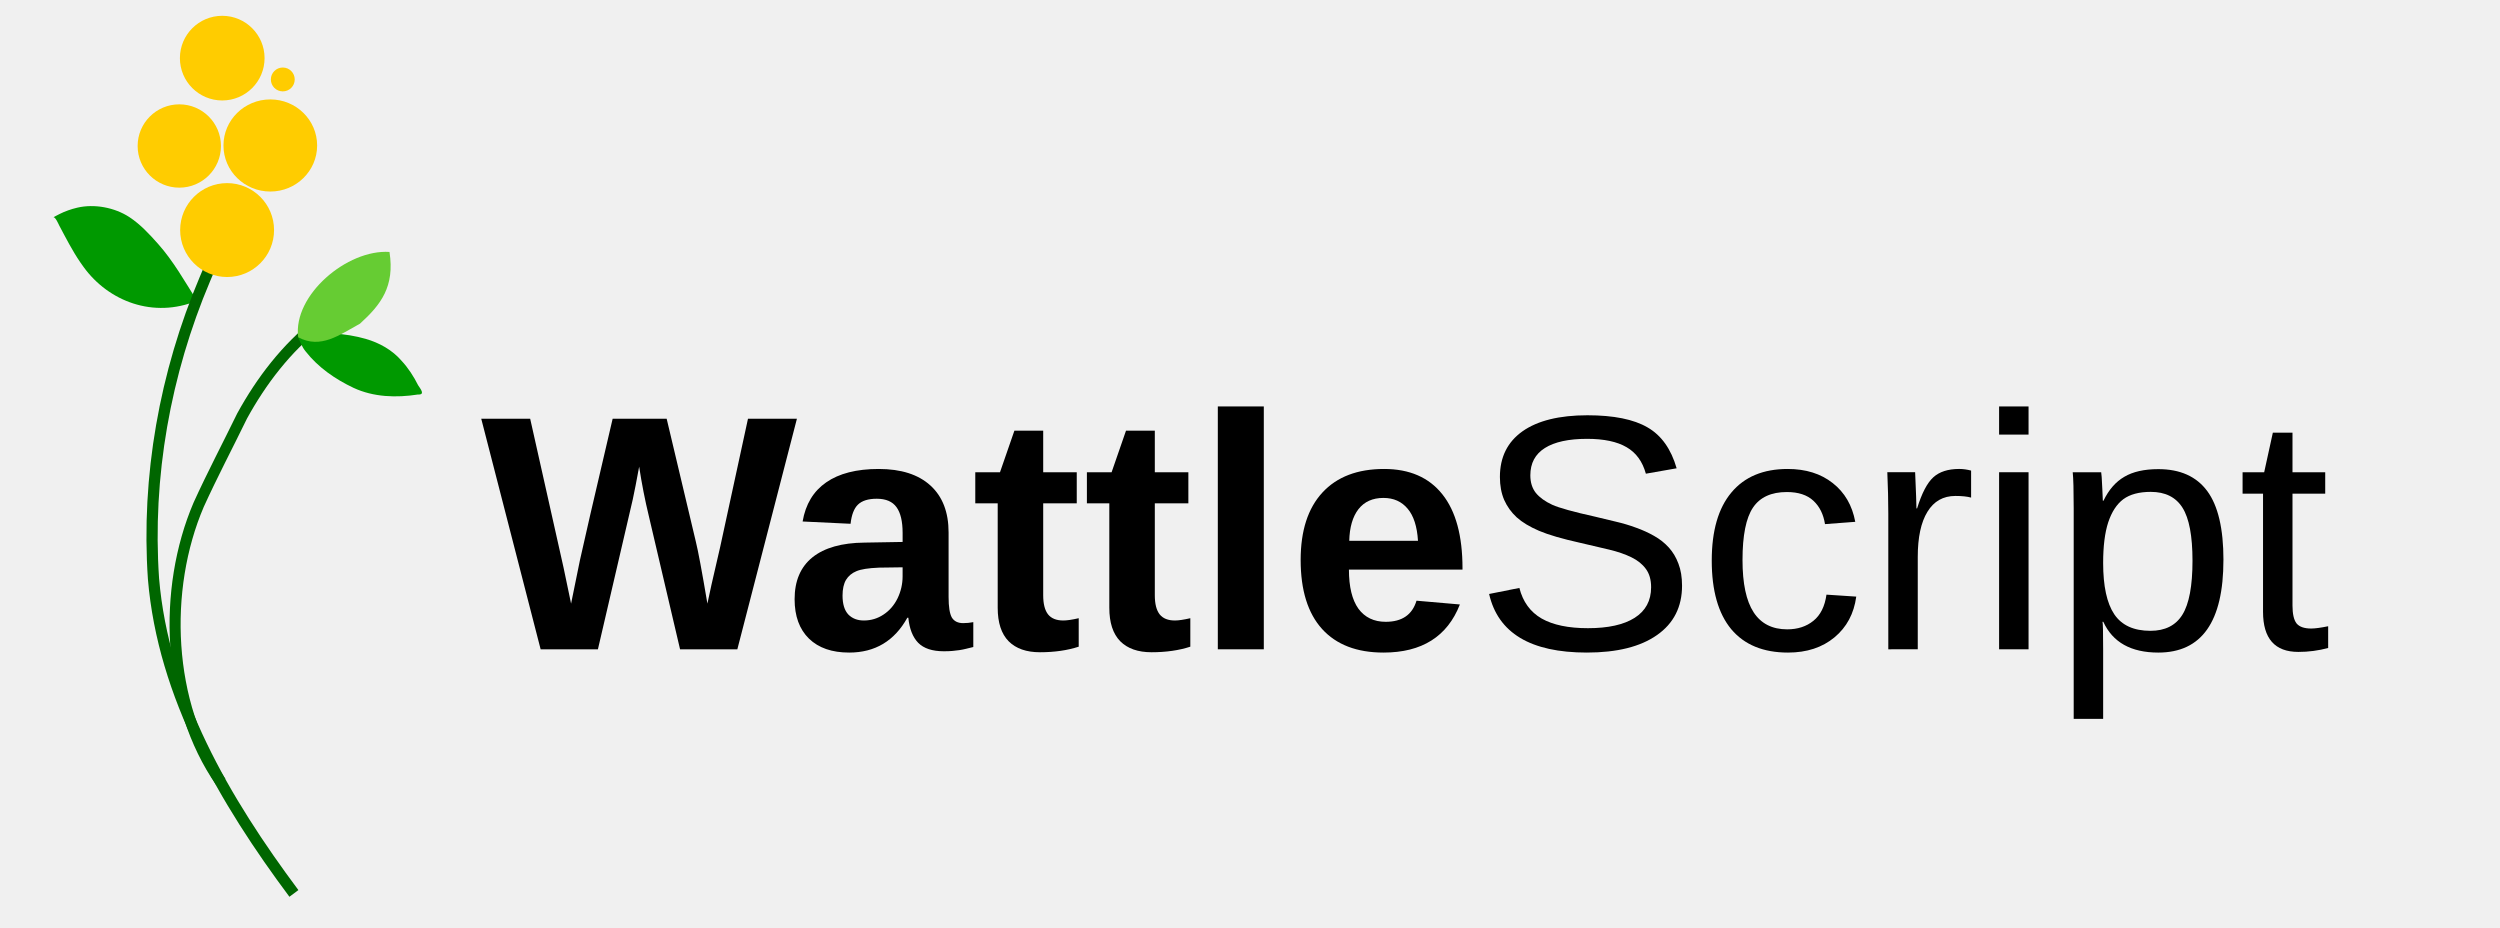
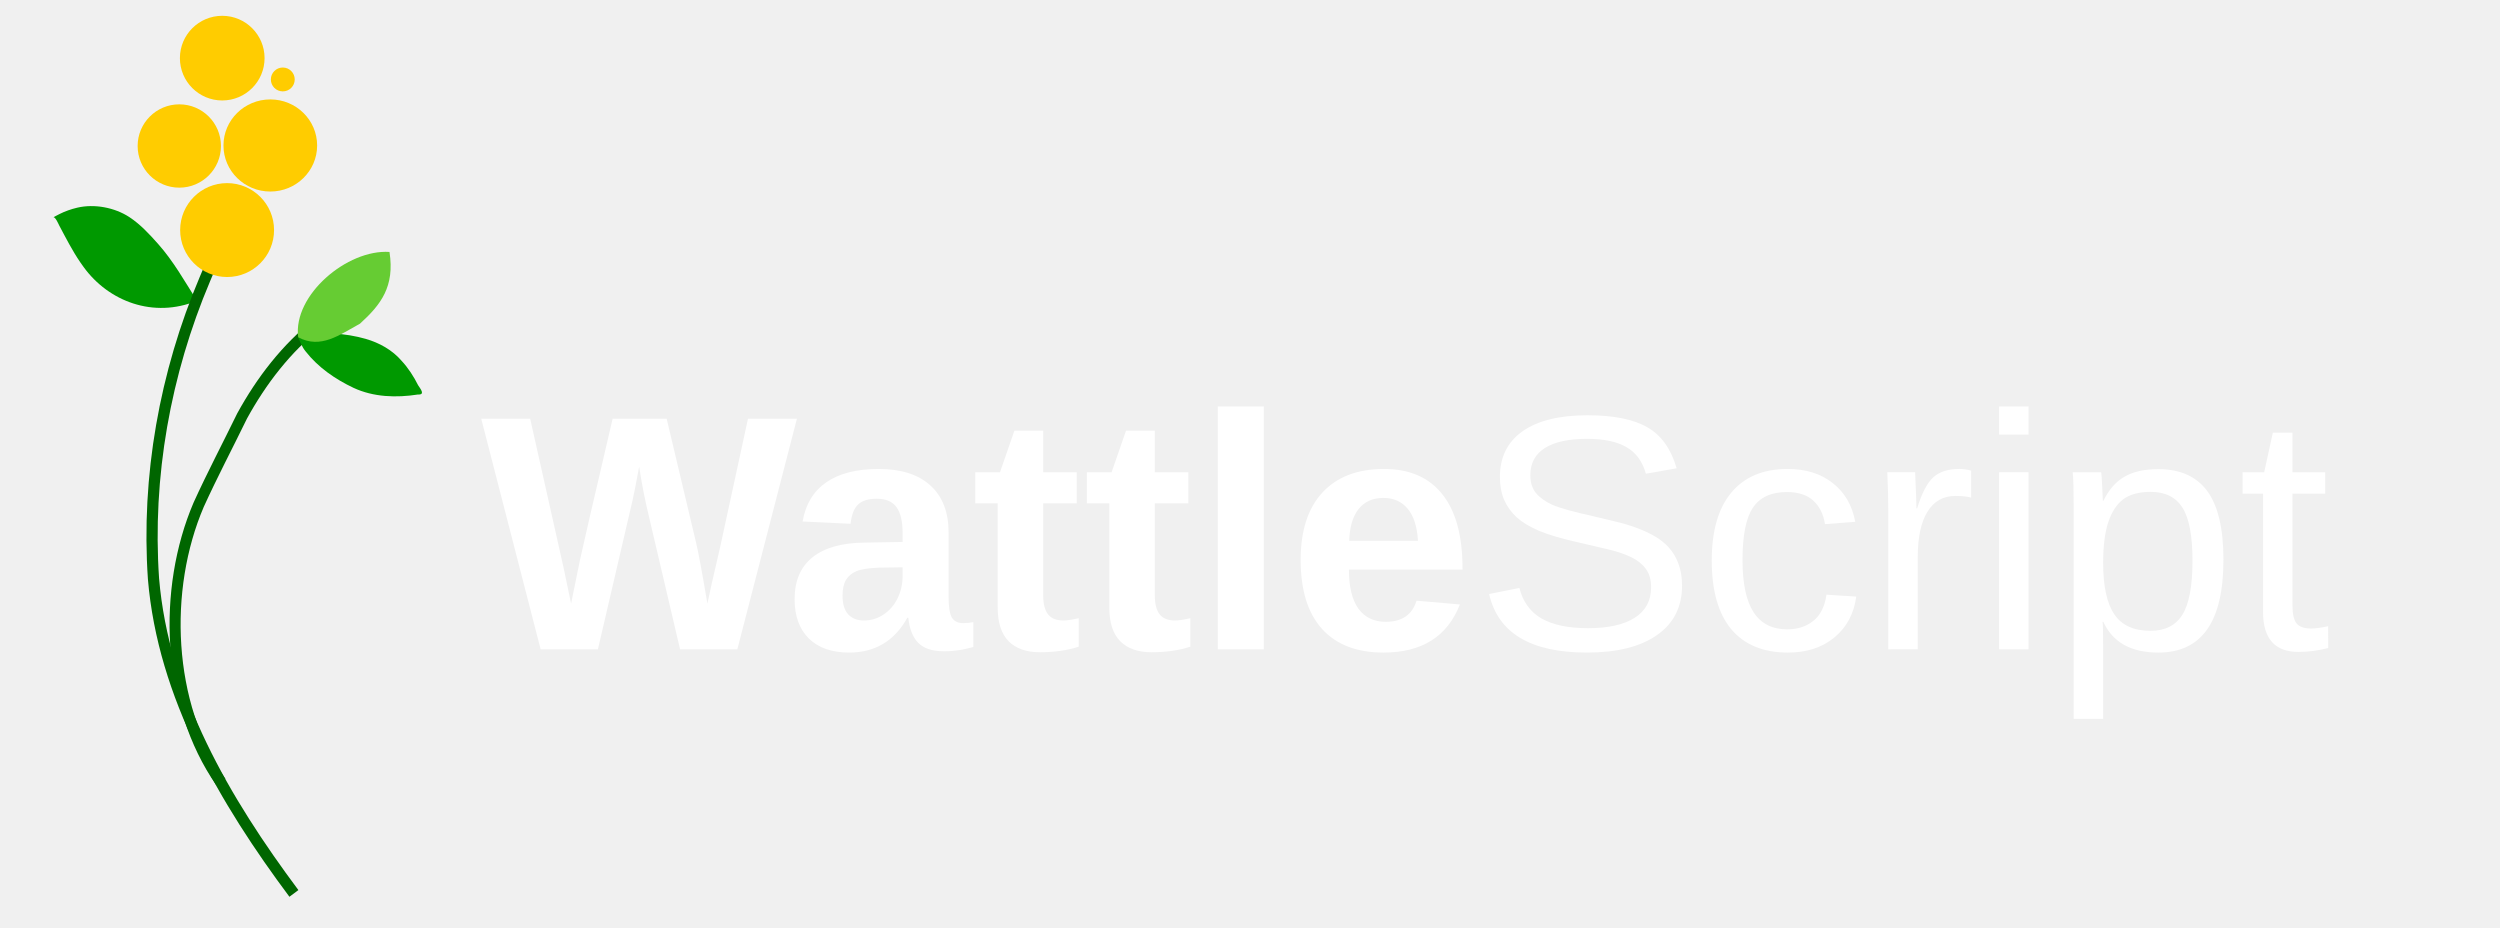
<svg xmlns="http://www.w3.org/2000/svg" width="1280" height="475" version="1.1" viewBox="0 0 338.67 125.68">
  <g transform="translate(-2.9551 .1894)">
    <g transform="matrix(.58346 0 0 .58346 -96.422 -79.01)">
      <path d="m216.05 204.92c-2.841-4.517-5.461-9.187-9.028-13.199-1.997-2.246-4.127-4.558-6.656-6.215-3.421-2.241-8.138-3.133-12.126-2.191-1.437 0.339-2.819 0.829-4.139 1.49-0.334 0.167-0.663 0.343-0.992 0.518-0.151 0.08-0.588 0.35-0.448 0.252 0.459-0.321 1.278 1.625 1.428 1.906 1.54 2.887 3.046 5.856 4.901 8.557 0.249 0.362 0.504 0.72 0.762 1.075 5.785 7.961 16.209 11.966 26.297 7.808" fill="#090" />
      <path d="m238.56 342.53c-16.002-21.466-30.323-45.828-32.602-73.065-1.622-23.722 2.679-47.689 11.936-69.566 1.592-3.852 3.314-7.65 5.151-11.39" fill="none" stroke="#060" stroke-width="2.6" />
      <path d="m221.6 316.68c-12.618-18.143-13.56-44.763-5.148-64.405 3.17-6.965 6.731-13.724 10.083-20.602 4.487-8.188 10.294-15.765 17.678-21.547" fill="none" stroke="#060" stroke-width="2.565" />
-       <circle cx="223.05" cy="188.51" r="10.902" fill="#fc0" />
-       <circle cx="211.95" cy="168.99" r="9.673" fill="#fc0" />
-       <ellipse cx="233.08" cy="168.87" rx="10.873" ry="10.694" fill="#fc0" />
-       <circle cx="221.92" cy="148.59" r="9.829" fill="#fc0" />
-       <circle cx="235.98" cy="153.54" r="2.771" fill="#fc0" />
+       <g fill="#fc0">
+         <circle cx="223.05" cy="188.51" r="10.902" />
+         <circle cx="211.95" cy="168.99" r="9.673" />
+         <ellipse cx="233.08" cy="168.87" rx="10.873" ry="10.694" />
+         <circle cx="221.92" cy="148.59" r="9.829" />
+         <circle cx="235.98" cy="153.54" r="2.771" />
+       </g>
      <path d="m239.55 213.39c4.428-1.592 11.213-0.908 15.679 0.38 3.158 0.919 6.158 2.563 8.321 5.084 1.567 1.686 2.817 3.628 3.846 5.679 0.475 0.761 1.779 2.257-0.032 2.157-4.997 0.785-10.315 0.625-14.965-1.55-4.241-2.003-8.234-4.763-11.139-8.487-0.796-0.963-1.225-2.131-1.711-3.264" fill="#090" />
      <path d="m239.55 213.39c-1.235-9.783 11.38-20.448 21.204-19.802 1.25 8.049-1.996 12.242-6.851 16.653-4.726 2.574-9.119 5.984-14.353 3.149" fill="#6c3" />
    </g>
-     <g stroke-width=".236" aria-label="WattleScript">
+     <g fill="#fff" stroke-width=".236" aria-label="WattleScript">
      <path d="m102.84 87.771h-7.759l-4.234-18.068q-0.776-3.192-1.308-6.673-0.532 2.904-0.865 4.434-0.333 1.508-4.722 20.307h-7.759l-8.047-31.237h6.629l4.523 20.174 1.02 4.877q0.621-3.082 1.197-5.875 0.599-2.816 4.434-19.177h7.316l3.946 16.627q0.466 1.862 1.574 8.424l0.554-2.572 1.175-5.099 3.769-17.381h6.629z" />
-       <path d="m117.98 88.214q-3.481 0-5.431-1.884-1.951-1.907-1.951-5.343 0-3.724 2.417-5.675 2.439-1.951 7.05-1.995l5.165-0.089v-1.219q0-2.35-0.82-3.481-0.82-1.153-2.683-1.153-1.729 0-2.55 0.798-0.798 0.776-0.998 2.594l-6.496-0.31q0.599-3.503 3.192-5.298 2.616-1.818 7.116-1.818 4.545 0 7.006 2.239t2.461 6.363v8.735q0 2.017 0.443 2.793 0.466 0.754 1.53 0.754 0.709 0 1.375-0.133v3.37q-0.554 0.133-0.998 0.244-0.443 0.111-0.887 0.177-0.443 0.067-0.953 0.111-0.488 0.044-1.153 0.044-2.35 0-3.481-1.153-1.109-1.153-1.33-3.392h-0.133q-2.616 4.722-7.892 4.722zm7.249-11.55-3.192 0.044q-2.173 0.089-3.082 0.488-0.909 0.377-1.397 1.175-0.466 0.798-0.466 2.128 0 1.707 0.776 2.55 0.798 0.82 2.106 0.82 1.463 0 2.66-0.798 1.219-0.798 1.907-2.195 0.687-1.419 0.687-2.993z" />
+       <path d="m117.98 88.214q-3.481 0-5.431-1.884-1.951-1.907-1.951-5.343 0-3.724 2.417-5.675 2.439-1.951 7.05-1.995l5.165-0.089v-1.219q0-2.35-0.82-3.481-0.82-1.153-2.683-1.153-1.729 0-2.55 0.798-0.798 0.776-0.998 2.594l-6.496-0.31q0.599-3.503 3.192-5.298 2.616-1.818 7.116-1.818 4.545 0 7.006 2.239 2.461 2.239 2.461 6.363v8.735q0 2.017 0.443 2.793 0.466 0.754 1.53 0.754 0.709 0 1.375-0.133v3.37q-0.554 0.133-0.998 0.244-0.443 0.111-0.887 0.177-0.443 0.067-0.953 0.111-0.488 0.044-1.153 0.044-2.35 0-3.481-1.153-1.109-1.153-1.33-3.392h-0.133q-2.616 4.722-7.892 4.722zm7.249-11.55-3.192 0.044q-2.173 0.089-3.082 0.488-0.909 0.377-1.397 1.175-0.466 0.798-0.466 2.128 0 1.707 0.776 2.55 0.798 0.82 2.106 0.82 1.463 0 2.66-0.798 1.219-0.798 1.907-2.195 0.687-1.419 0.687-2.993z" />
      <path d="m143.83 88.17q-2.749 0-4.234-1.485-1.485-1.508-1.485-4.545v-14.144h-3.037v-4.212h3.348l1.951-5.631h3.902v5.631h4.545v4.212h-4.545v12.459q0 1.751 0.665 2.594 0.665 0.82 2.062 0.82 0.732 0 2.084-0.31v3.857q-2.306 0.754-5.254 0.754z" />
      <path d="m158.95 88.17q-2.749 0-4.234-1.485-1.485-1.508-1.485-4.545v-14.144h-3.037v-4.212h3.348l1.951-5.631h3.902v5.631h4.545v4.212h-4.545v12.459q0 1.751 0.665 2.594 0.665 0.82 2.062 0.82 0.732 0 2.084-0.31v3.857q-2.306 0.754-5.254 0.754z" />
      <path d="m167.93 87.771v-32.9h6.23v32.9z" />
      <path d="m190.37 88.214q-5.409 0-8.314-3.192-2.904-3.215-2.904-9.355 0-5.941 2.949-9.134 2.949-3.192 8.358-3.192 5.165 0 7.892 3.436 2.727 3.414 2.727 10.021v0.177h-15.386q0 3.503 1.286 5.298 1.308 1.774 3.702 1.774 3.303 0 4.168-2.86l5.875 0.51q-2.55 6.518-10.353 6.518zm0-20.95q-2.195 0-3.392 1.53-1.175 1.53-1.242 4.279h9.311q-0.177-2.904-1.397-4.345-1.219-1.463-3.281-1.463z" />
      <path d="m230.82 79.147q0 4.323-3.392 6.695-3.37 2.372-9.511 2.372-11.417 0-13.235-7.937l4.101-0.82q0.709 2.816 3.015 4.146 2.306 1.308 6.274 1.308 4.101 0 6.318-1.397 2.239-1.419 2.239-4.146 0-1.53-0.709-2.483-0.687-0.953-1.951-1.574t-3.015-1.042q-1.751-0.421-3.88-0.909-3.702-0.82-5.631-1.641-1.907-0.82-3.015-1.818-1.109-1.02-1.707-2.372-0.576-1.352-0.576-3.104 0-4.013 3.059-6.185 3.082-2.173 8.801-2.173 5.321 0 8.136 1.641 2.816 1.618 3.946 5.542l-4.168 0.732q-0.687-2.483-2.616-3.591-1.929-1.131-5.343-1.131-3.747 0-5.72 1.242t-1.973 3.702q0 1.441 0.754 2.394 0.776 0.931 2.217 1.596 1.441 0.643 5.742 1.596 1.441 0.333 2.86 0.687 1.441 0.333 2.749 0.82 1.308 0.466 2.439 1.109 1.153 0.643 1.995 1.574 0.842 0.931 1.308 2.195 0.488 1.264 0.488 2.971z" />
-       <path d="m239.01 75.667q0 4.789 1.508 7.094t4.545 2.306q2.128 0 3.547-1.153 1.441-1.153 1.774-3.547l4.035 0.266q-0.466 3.458-2.949 5.52-2.483 2.062-6.296 2.062-5.032 0-7.693-3.17-2.638-3.192-2.638-9.289 0-6.052 2.66-9.223 2.66-3.192 7.626-3.192 3.68 0 6.097 1.907 2.439 1.907 3.059 5.254l-4.101 0.31q-0.31-1.995-1.574-3.17-1.264-1.175-3.591-1.175-3.17 0-4.589 2.106-1.419 2.106-1.419 7.094z" />
+       <path d="m239.01 75.667q0 4.789 1.508 7.094 1.508 2.306 4.545 2.306 2.128 0 3.547-1.153 1.441-1.153 1.774-3.547l4.035 0.266q-0.466 3.458-2.949 5.52-2.483 2.062-6.296 2.062-5.032 0-7.693-3.17-2.638-3.192-2.638-9.289 0-6.052 2.66-9.223 2.66-3.192 7.626-3.192 3.68 0 6.097 1.907 2.439 1.907 3.059 5.254l-4.101 0.31q-0.31-1.995-1.574-3.17-1.264-1.175-3.591-1.175-3.17 0-4.589 2.106-1.419 2.106-1.419 7.094z" />
      <path d="m258.76 87.771v-18.401q0-2.527-0.133-5.587h3.769q0.177 4.079 0.177 4.899h0.089q0.953-3.082 2.195-4.212 1.242-1.131 3.503-1.131 0.798 0 1.618 0.222v3.658q-0.798-0.222-2.128-0.222-2.483 0-3.791 2.15-1.308 2.128-1.308 6.119v12.504z" />
      <path d="m273.77 58.685v-3.813h3.99v3.813zm0 29.086v-23.987h3.99v23.987z" />
-       <path d="m304.16 75.667q0 12.548-8.823 12.548-5.542 0-7.449-4.168h-0.111q0.089 0.177 0.089 3.769v9.378h-3.99v-28.51q0-3.702-0.133-4.899h3.857q0.022 0.089 0.067 0.643 0.044 0.532 0.089 1.663 0.067 1.131 0.067 1.552h0.089q1.064-2.217 2.816-3.237 1.751-1.042 4.611-1.042 4.434 0 6.629 2.971t2.195 9.333zm-4.19 0.089q0-5.01-1.352-7.161-1.352-2.15-4.301-2.15-2.372 0-3.724 0.998-1.33 0.998-2.04 3.126-0.687 2.106-0.687 5.498 0 4.722 1.508 6.961t4.899 2.239q2.971 0 4.323-2.173 1.375-2.195 1.375-7.338z" />
+       <path d="m304.16 75.667q0 12.548-8.823 12.548-5.542 0-7.449-4.168h-0.111q0.089 0.177 0.089 3.769v9.378h-3.99v-28.51q0-3.702-0.133-4.899h3.857q0.022 0.089 0.067 0.643 0.044 0.532 0.089 1.663 0.067 1.131 0.067 1.552h0.089q1.064-2.217 2.816-3.237 1.751-1.042 4.611-1.042 4.434 0 6.629 2.971 2.195 2.971 2.195 9.333zm-4.19 0.089q0-5.01-1.352-7.161-1.352-2.15-4.301-2.15-2.372 0-3.724 0.998-1.33 0.998-2.04 3.126-0.687 2.106-0.687 5.498 0 4.722 1.508 6.961 1.508 2.239 4.899 2.239 2.971 0 4.323-2.173 1.375-2.195 1.375-7.338z" />
      <path d="m318.35 87.594q-1.973 0.532-4.035 0.532-4.789 0-4.789-5.431v-16.006h-2.771v-2.904h2.926l1.175-5.365h2.66v5.365h4.434v2.904h-4.434v15.142q0 1.729 0.554 2.439 0.576 0.687 1.973 0.687 0.798 0 2.306-0.31z" />
    </g>
  </g>
</svg>
